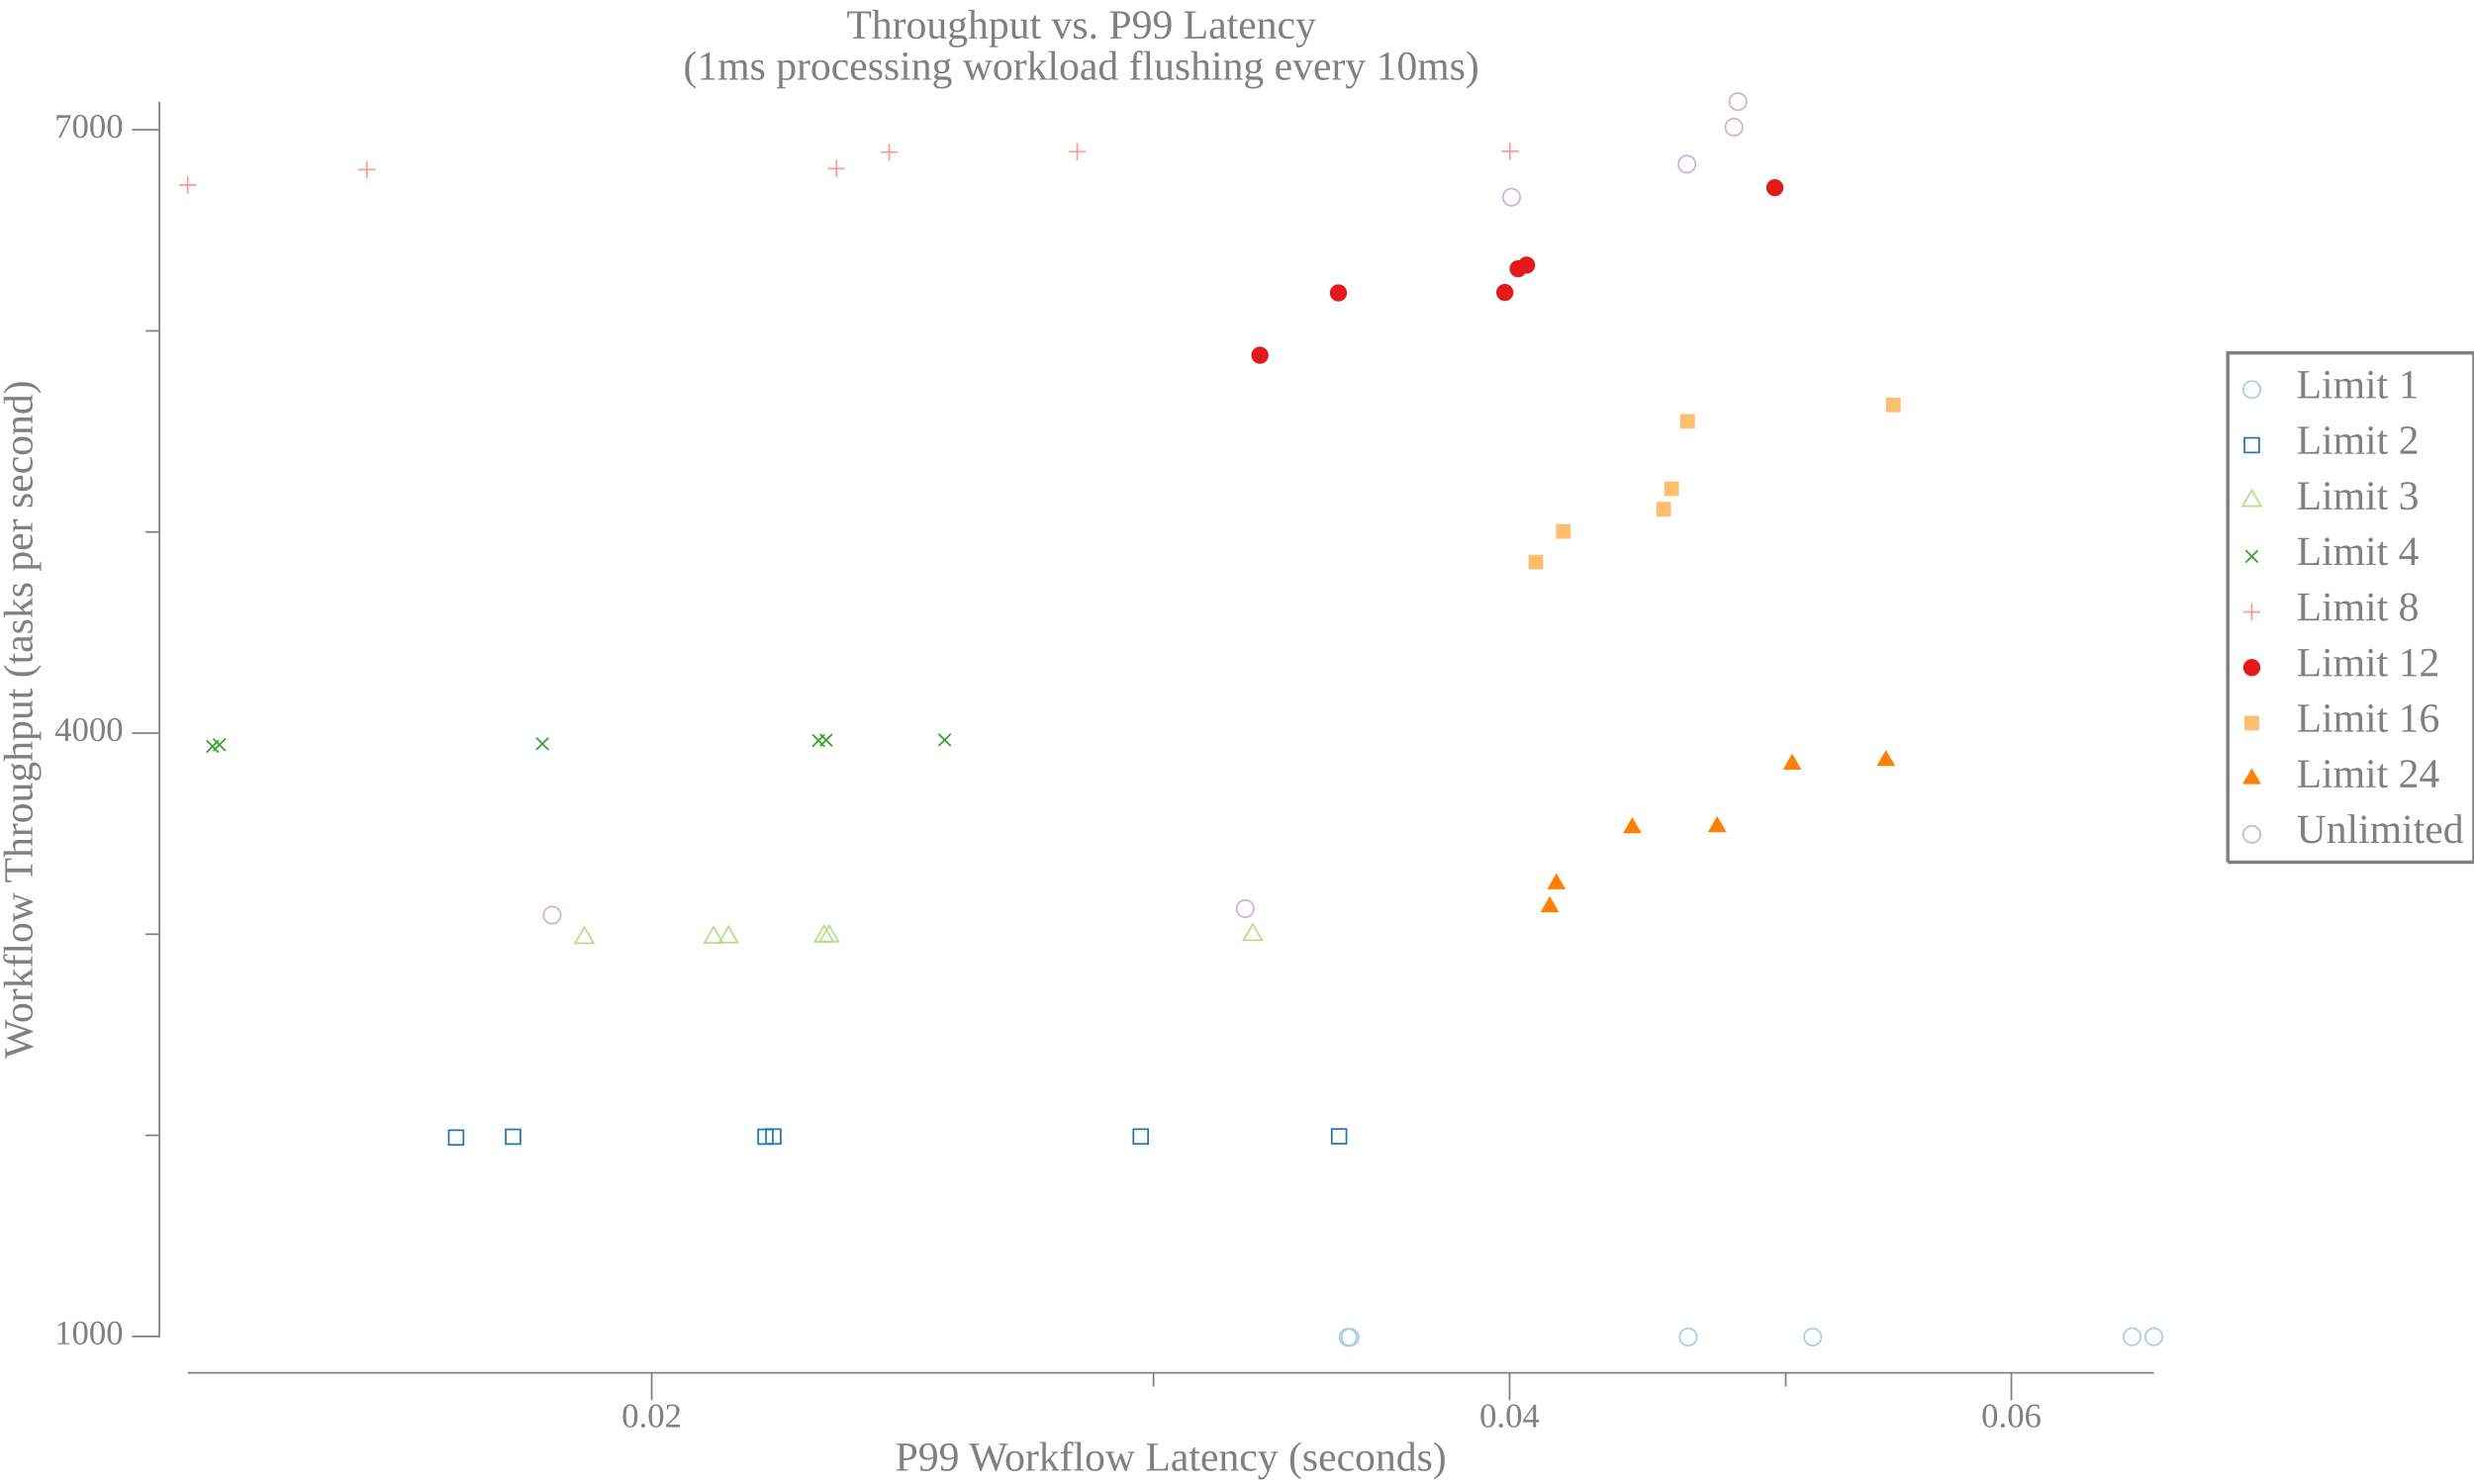
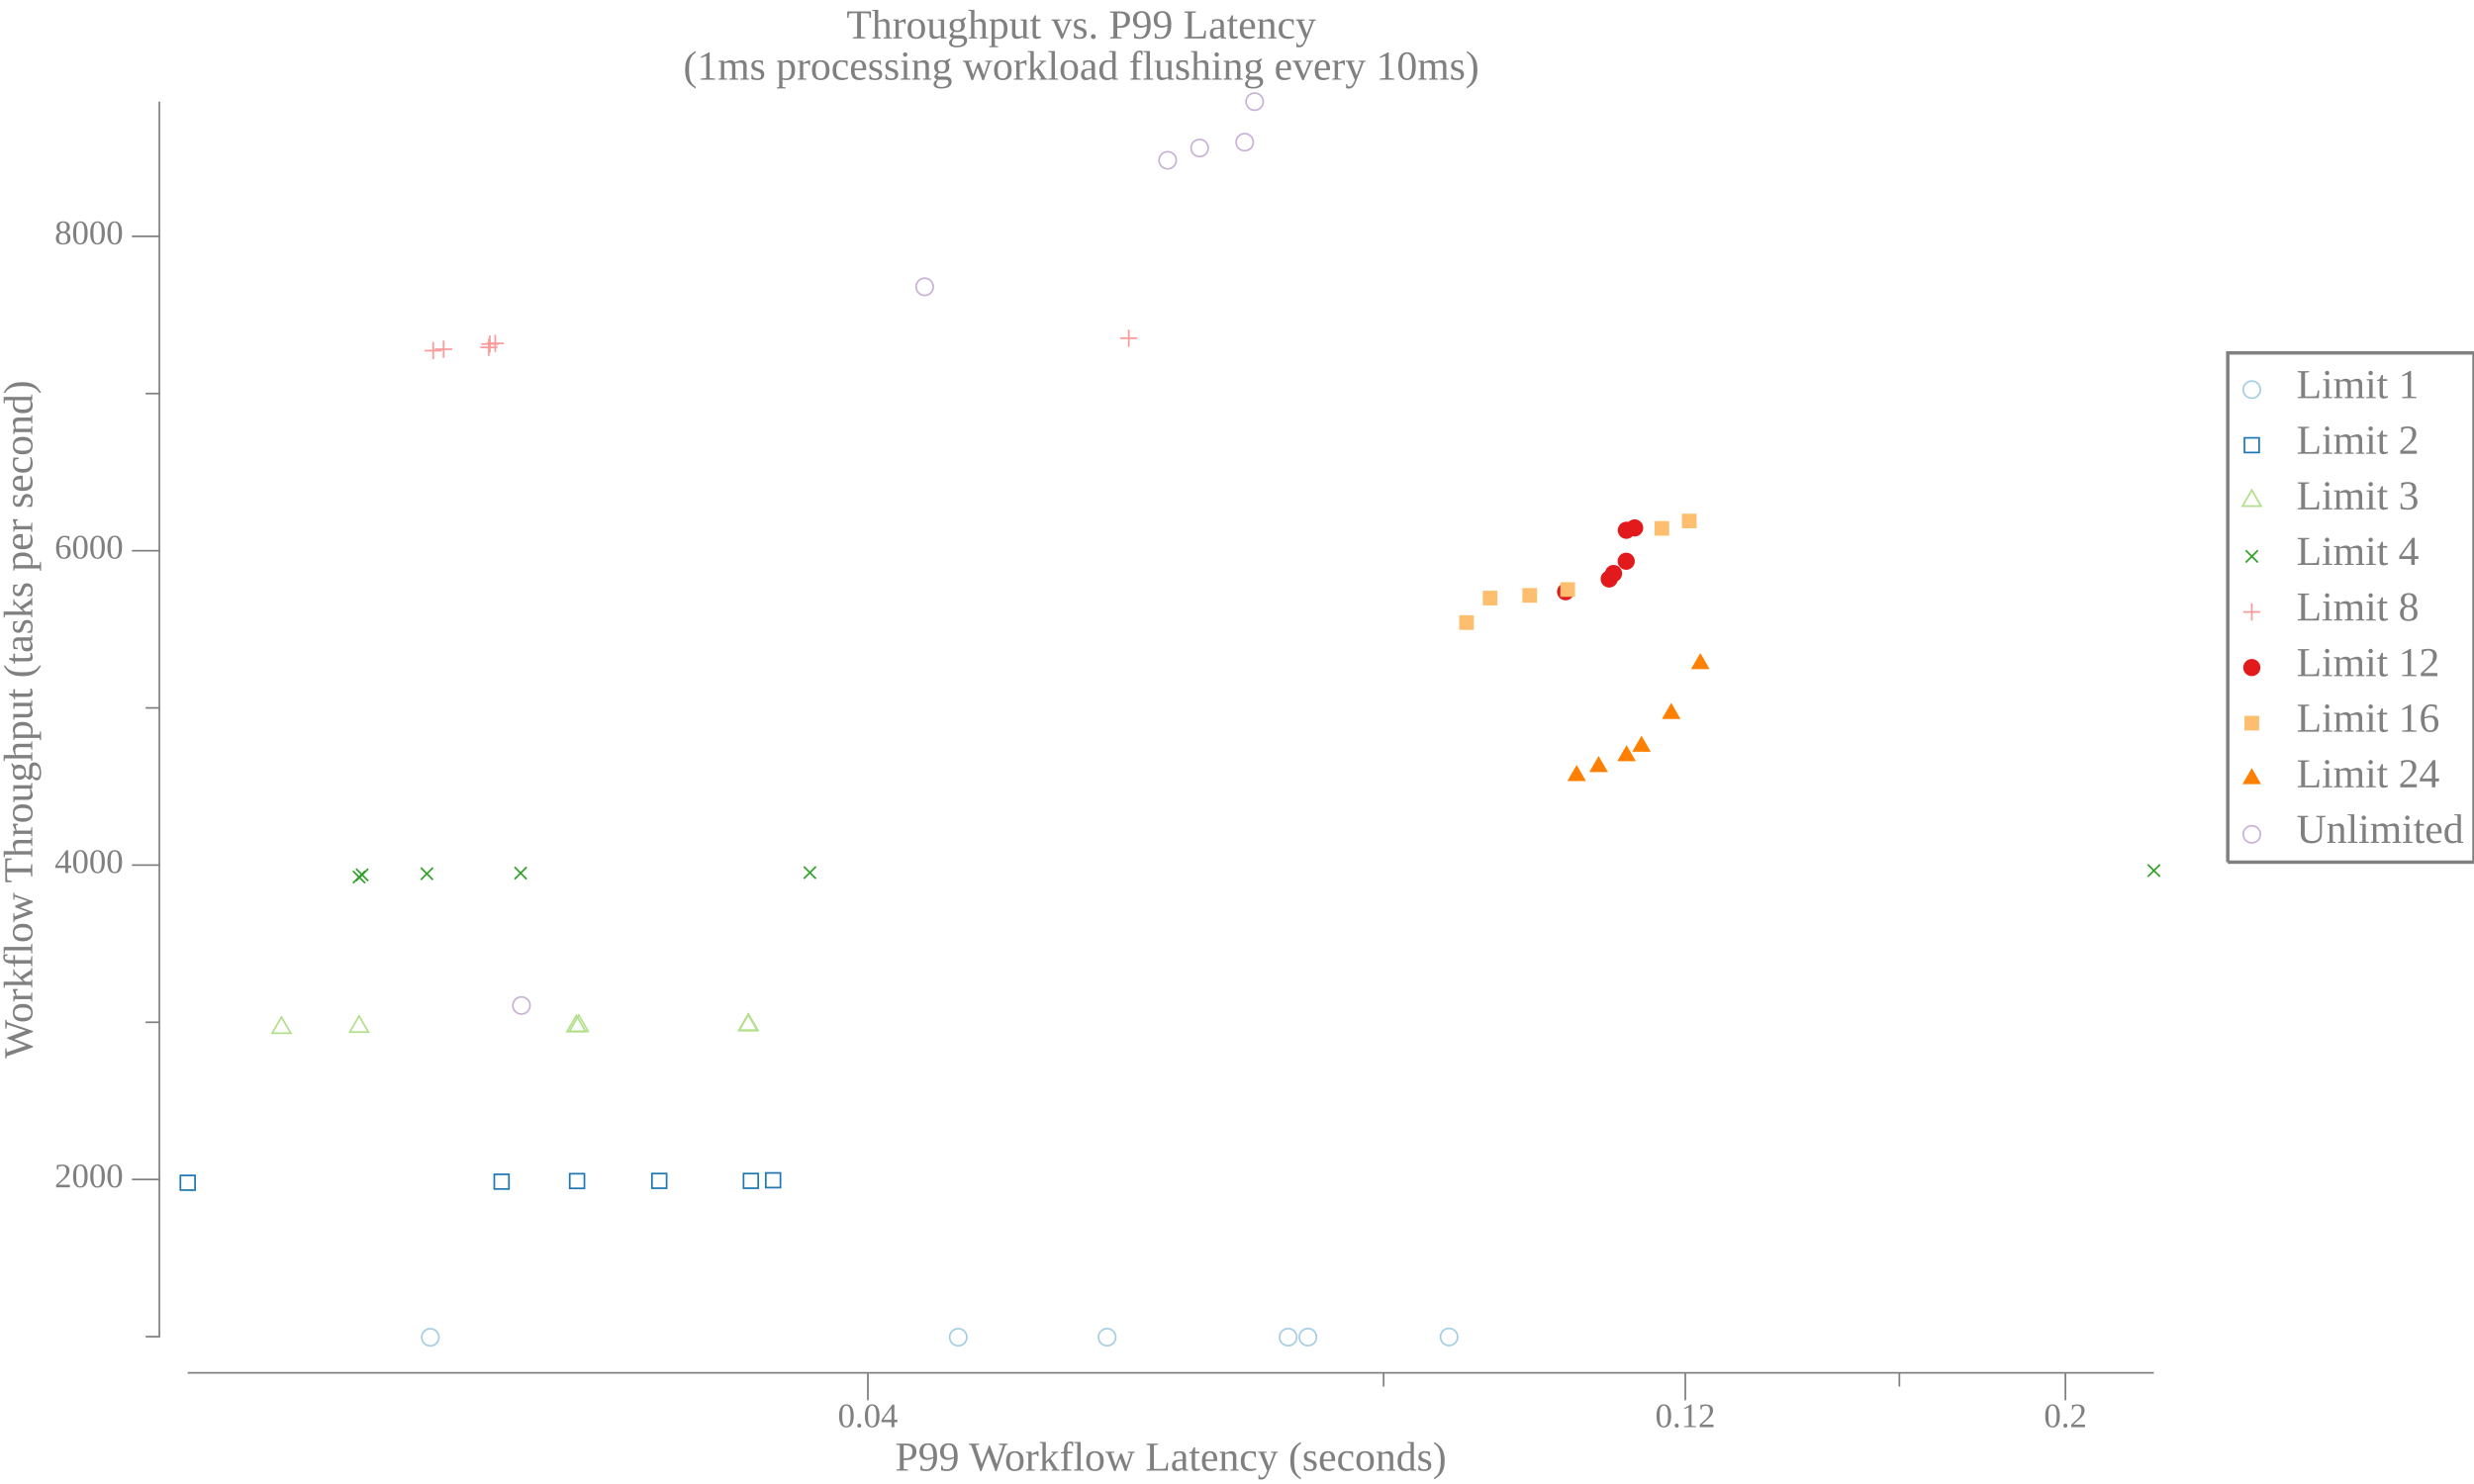
<svg xmlns="http://www.w3.org/2000/svg" width="720pt" height="432pt" viewBox="0 0 720 432">
  <g transform="scale(1, -1) translate(0, -432)">
    <path d="M657.84,318.58A2.5,2.5 0 1 1 652.84,318.58A2.5,2.5 0 1 1 657.84,318.58Z" style="fill:none;stroke:#A6CEE3;stroke-width:0.5" />
    <text x="668.34" y="-316.1" transform="scale(1, -1)" style="font-family:Liberation Serif;font-variant:normal;font-weight:normal;font-style:normal;font-size:12px;fill:#808080">Limit 1</text>
    <path d="M653.2,300.27L657.47,300.27L657.47,304.54L653.2,304.54Z" style="fill:none;stroke:#1F78B4;stroke-width:0.5" />
    <text x="668.34" y="-299.91" transform="scale(1, -1)" style="font-family:Liberation Serif;font-variant:normal;font-weight:normal;font-style:normal;font-size:12px;fill:#808080">Limit 2</text>
    <path d="M655.34,289.34L652.63,284.66L658.04,284.66Z" style="fill:none;stroke:#B2DF8A;stroke-width:0.5" />
    <text x="668.34" y="-283.73" transform="scale(1, -1)" style="font-family:Liberation Serif;font-variant:normal;font-weight:normal;font-style:normal;font-size:12px;fill:#808080">Limit 3</text>
    <path d="M653.57,268.27L657.11,271.8" style="fill:none;stroke:#33A02C;stroke-width:0.5" />
    <path d="M653.57,271.8L657.11,268.27" style="fill:none;stroke:#33A02C;stroke-width:0.5" />
    <text x="668.34" y="-267.55" transform="scale(1, -1)" style="font-family:Liberation Serif;font-variant:normal;font-weight:normal;font-style:normal;font-size:12px;fill:#808080">Limit 4</text>
    <path d="M655.34,256.35L655.34,251.35" style="fill:none;stroke:#FB9A99;stroke-width:0.5" />
    <path d="M652.84,253.85L657.84,253.85" style="fill:none;stroke:#FB9A99;stroke-width:0.5" />
    <text x="668.34" y="-251.36" transform="scale(1, -1)" style="font-family:Liberation Serif;font-variant:normal;font-weight:normal;font-style:normal;font-size:12px;fill:#808080">Limit 8</text>
    <path d="M657.84,237.67A2.5,2.5 0 1 1 652.84,237.67A2.5,2.5 0 1 1 657.84,237.67Z" style="fill:#E31A1C" />
    <text x="668.34" y="-235.18" transform="scale(1, -1)" style="font-family:Liberation Serif;font-variant:normal;font-weight:normal;font-style:normal;font-size:12px;fill:#808080">Limit 12</text>
    <path d="M653.2,219.35L657.47,219.35L657.47,223.62L653.2,223.62Z" style="fill:#FDBF6F" />
    <text x="668.34" y="-219" transform="scale(1, -1)" style="font-family:Liberation Serif;font-variant:normal;font-weight:normal;font-style:normal;font-size:12px;fill:#808080">Limit 16</text>
    <path d="M655.34,208.42L652.63,203.74L658.04,203.74Z" style="fill:#FF7F00" />
    <text x="668.34" y="-202.81" transform="scale(1, -1)" style="font-family:Liberation Serif;font-variant:normal;font-weight:normal;font-style:normal;font-size:12px;fill:#808080">Limit 24</text>
    <path d="M657.84,189.12A2.5,2.5 0 1 1 652.84,189.12A2.5,2.5 0 1 1 657.84,189.12Z" style="fill:none;stroke:#CAB2D6;stroke-width:0.5" />
    <text x="668.34" y="-186.63" transform="scale(1, -1)" style="font-family:Liberation Serif;font-variant:normal;font-weight:normal;font-style:normal;font-size:12px;fill:#808080">Unlimited</text>
    <path d="M648.34,181.02L648.34,329.27L720,329.27L720,181.02L648.34,181.02" style="fill:none;stroke:#808080" />
    <path d="M0,0L629.34,0L629.34,432L0,432Z" style="fill:#-8000000000000000-8000000000000000-8000000000000000;fill-opacity:0" />
    <text x="246.35" y="-420.81" transform="scale(1, -1)" style="font-family:Liberation Serif;font-variant:normal;font-weight:normal;font-style:normal;font-size:12px;fill:#808080">Throughput vs. P99 Latency</text>
    <text x="198.86" y="-408.81" transform="scale(1, -1)" style="font-family:Liberation Serif;font-variant:normal;font-weight:normal;font-style:normal;font-size:12px;fill:#808080">(1ms processing workload flushing every 10ms)</text>
    <text x="260.52" y="-3.902" transform="scale(1, -1)" style="font-family:Liberation Serif;font-variant:normal;font-weight:normal;font-style:normal;font-size:12px;fill:#808080">P99 Workflow Latency (seconds)</text>
-     <text x="180.92" y="-16.541" transform="scale(1, -1)" style="font-family:Liberation Serif;font-variant:normal;font-weight:normal;font-style:normal;font-size:10px;fill:#808080">0.02</text>
-     <text x="430.58" y="-16.541" transform="scale(1, -1)" style="font-family:Liberation Serif;font-variant:normal;font-weight:normal;font-style:normal;font-size:10px;fill:#808080">0.04</text>
-     <text x="576.62" y="-16.541" transform="scale(1, -1)" style="font-family:Liberation Serif;font-variant:normal;font-weight:normal;font-style:normal;font-size:10px;fill:#808080">0.06</text>
-     <path d="M189.67,24.363L189.67,32.363" style="fill:none;stroke:#808080;stroke-width:0.5" />
-     <path d="M439.33,24.363L439.33,32.363" style="fill:none;stroke:#808080;stroke-width:0.5" />
-     <path d="M585.37,24.363L585.37,32.363" style="fill:none;stroke:#808080;stroke-width:0.5" />
-     <path d="M335.71,28.363L335.71,32.363" style="fill:none;stroke:#808080;stroke-width:0.5" />
-     <path d="M519.7,28.363L519.7,32.363" style="fill:none;stroke:#808080;stroke-width:0.5" />
+     <text x="243.83" y="-16.541" transform="scale(1, -1)" style="font-family:Liberation Serif;font-variant:normal;font-weight:normal;font-style:normal;font-size:10px;fill:#808080">0.04</text>
+     <text x="481.72" y="-16.541" transform="scale(1, -1)" style="font-family:Liberation Serif;font-variant:normal;font-weight:normal;font-style:normal;font-size:10px;fill:#808080">0.12</text>
+     <text x="594.84" y="-16.541" transform="scale(1, -1)" style="font-family:Liberation Serif;font-variant:normal;font-weight:normal;font-style:normal;font-size:10px;fill:#808080">0.2</text>
+     <path d="M252.58,24.363L252.58,32.363" style="fill:none;stroke:#808080;stroke-width:0.5" />
+     <path d="M490.47,24.363L490.47,32.363" style="fill:none;stroke:#808080;stroke-width:0.5" />
+     <path d="M601.09,24.363L601.09,32.363" style="fill:none;stroke:#808080;stroke-width:0.5" />
+     <path d="M402.67,28.363L402.67,32.363" style="fill:none;stroke:#808080;stroke-width:0.5" />
+     <path d="M552.77,28.363L552.77,32.363" style="fill:none;stroke:#808080;stroke-width:0.5" />
    <path d="M54.635,32.363L626.84,32.363" style="fill:none;stroke:#808080;stroke-width:0.5" />
    <g transform="rotate(90)">
      <text x="123.84" y="9.387" transform="scale(1, -1)" style="font-family:Liberation Serif;font-variant:normal;font-weight:normal;font-style:normal;font-size:12px;fill:#808080">Workflow Throughput (tasks per second)</text>
    </g>
-     <text x="15.885" y="-40.676" transform="scale(1, -1)" style="font-family:Liberation Serif;font-variant:normal;font-weight:normal;font-style:normal;font-size:10px;fill:#808080">1000</text>
-     <text x="15.885" y="-216.3" transform="scale(1, -1)" style="font-family:Liberation Serif;font-variant:normal;font-weight:normal;font-style:normal;font-size:10px;fill:#808080">4000</text>
-     <text x="15.885" y="-391.93" transform="scale(1, -1)" style="font-family:Liberation Serif;font-variant:normal;font-weight:normal;font-style:normal;font-size:10px;fill:#808080">7000</text>
-     <path d="M38.385,42.961L46.385,42.961" style="fill:none;stroke:#808080;stroke-width:0.5" />
-     <path d="M38.385,218.59L46.385,218.59" style="fill:none;stroke:#808080;stroke-width:0.5" />
-     <path d="M38.385,394.22L46.385,394.22" style="fill:none;stroke:#808080;stroke-width:0.5" />
-     <path d="M42.385,101.5L46.385,101.5" style="fill:none;stroke:#808080;stroke-width:0.5" />
-     <path d="M42.385,160.05L46.385,160.05" style="fill:none;stroke:#808080;stroke-width:0.5" />
-     <path d="M42.385,277.13L46.385,277.13" style="fill:none;stroke:#808080;stroke-width:0.5" />
-     <path d="M42.385,335.67L46.385,335.67" style="fill:none;stroke:#808080;stroke-width:0.5" />
+     <text x="15.885" y="-86.365" transform="scale(1, -1)" style="font-family:Liberation Serif;font-variant:normal;font-weight:normal;font-style:normal;font-size:10px;fill:#808080">2000</text>
+     <text x="15.885" y="-177.88" transform="scale(1, -1)" style="font-family:Liberation Serif;font-variant:normal;font-weight:normal;font-style:normal;font-size:10px;fill:#808080">4000</text>
+     <text x="15.885" y="-269.4" transform="scale(1, -1)" style="font-family:Liberation Serif;font-variant:normal;font-weight:normal;font-style:normal;font-size:10px;fill:#808080">6000</text>
+     <text x="15.885" y="-360.91" transform="scale(1, -1)" style="font-family:Liberation Serif;font-variant:normal;font-weight:normal;font-style:normal;font-size:10px;fill:#808080">8000</text>
+     <path d="M38.385,88.65L46.385,88.65" style="fill:none;stroke:#808080;stroke-width:0.5" />
+     <path d="M38.385,180.17L46.385,180.17" style="fill:none;stroke:#808080;stroke-width:0.5" />
+     <path d="M38.385,271.68L46.385,271.68" style="fill:none;stroke:#808080;stroke-width:0.5" />
+     <path d="M38.385,363.2L46.385,363.2" style="fill:none;stroke:#808080;stroke-width:0.5" />
+     <path d="M42.385,42.892L46.385,42.892" style="fill:none;stroke:#808080;stroke-width:0.5" />
+     <path d="M42.385,134.41L46.385,134.41" style="fill:none;stroke:#808080;stroke-width:0.5" />
+     <path d="M42.385,225.92L46.385,225.92" style="fill:none;stroke:#808080;stroke-width:0.5" />
+     <path d="M42.385,317.44L46.385,317.44" style="fill:none;stroke:#808080;stroke-width:0.5" />
    <path d="M46.385,42.709L46.385,402.41" style="fill:none;stroke:#808080;stroke-width:0.5" />
-     <path d="M394.82,42.709A2.5,2.5 0 1 1 389.82,42.709A2.5,2.5 0 1 1 394.82,42.709Z" style="fill:none;stroke:#A6CEE3;stroke-width:0.5" />
-     <path d="M395.41,42.715A2.5,2.5 0 1 1 390.41,42.715A2.5,2.5 0 1 1 395.41,42.715Z" style="fill:none;stroke:#A6CEE3;stroke-width:0.5" />
-     <path d="M493.82,42.791A2.5,2.5 0 1 1 488.82,42.791A2.5,2.5 0 1 1 493.82,42.791Z" style="fill:none;stroke:#A6CEE3;stroke-width:0.5" />
-     <path d="M530.04,42.797A2.5,2.5 0 1 1 525.04,42.797A2.5,2.5 0 1 1 530.04,42.797Z" style="fill:none;stroke:#A6CEE3;stroke-width:0.5" />
-     <path d="M622.98,42.861A2.5,2.5 0 1 1 617.98,42.861A2.5,2.5 0 1 1 622.98,42.861Z" style="fill:none;stroke:#A6CEE3;stroke-width:0.5" />
-     <path d="M629.34,42.867A2.5,2.5 0 1 1 624.34,42.867A2.5,2.5 0 1 1 629.34,42.867Z" style="fill:none;stroke:#A6CEE3;stroke-width:0.5" />
-     <path d="M130.61,98.725L134.88,98.725L134.88,102.99L130.61,102.99Z" style="fill:none;stroke:#1F78B4;stroke-width:0.5" />
-     <path d="M147.19,98.96L151.46,98.96L151.46,103.23L147.19,103.23Z" style="fill:none;stroke:#1F78B4;stroke-width:0.5" />
-     <path d="M220.64,98.96L224.91,98.96L224.91,103.23L220.64,103.23Z" style="fill:none;stroke:#1F78B4;stroke-width:0.5" />
-     <path d="M222.93,99.018L227.2,99.018L227.2,103.29L222.93,103.29Z" style="fill:none;stroke:#1F78B4;stroke-width:0.5" />
-     <path d="M329.85,99.018L334.12,99.018L334.12,103.29L329.85,103.29Z" style="fill:none;stroke:#1F78B4;stroke-width:0.5" />
-     <path d="M387.58,99.077L391.84,99.077L391.84,103.34L387.58,103.34Z" style="fill:none;stroke:#1F78B4;stroke-width:0.5" />
-     <path d="M170.06,162.12L167.35,157.43L172.76,157.43Z" style="fill:none;stroke:#B2DF8A;stroke-width:0.5" />
-     <path d="M207.67,162.18L204.97,157.49L210.38,157.49Z" style="fill:none;stroke:#B2DF8A;stroke-width:0.5" />
-     <path d="M212.01,162.29L209.3,157.61L214.71,157.61Z" style="fill:none;stroke:#B2DF8A;stroke-width:0.5" />
-     <path d="M239.82,162.53L237.11,157.84L242.53,157.84Z" style="fill:none;stroke:#B2DF8A;stroke-width:0.5" />
-     <path d="M241.33,162.59L238.63,157.9L244.04,157.9Z" style="fill:none;stroke:#B2DF8A;stroke-width:0.5" />
-     <path d="M364.59,163L361.89,158.31L367.3,158.31Z" style="fill:none;stroke:#B2DF8A;stroke-width:0.5" />
-     <path d="M60.106,212.96L63.642,216.49" style="fill:none;stroke:#33A02C;stroke-width:0.5" />
-     <path d="M60.106,216.49L63.642,212.96" style="fill:none;stroke:#33A02C;stroke-width:0.5" />
-     <path d="M62.075,213.43L65.61,216.96" style="fill:none;stroke:#33A02C;stroke-width:0.5" />
-     <path d="M62.075,216.96L65.61,213.43" style="fill:none;stroke:#33A02C;stroke-width:0.5" />
-     <path d="M156.08,213.72L159.62,217.25" style="fill:none;stroke:#33A02C;stroke-width:0.5" />
-     <path d="M156.08,217.25L159.62,213.72" style="fill:none;stroke:#33A02C;stroke-width:0.5" />
-     <path d="M236.45,214.65L239.99,218.19" style="fill:none;stroke:#33A02C;stroke-width:0.5" />
-     <path d="M236.45,218.19L239.99,214.65" style="fill:none;stroke:#33A02C;stroke-width:0.5" />
-     <path d="M238.65,214.77L242.19,218.31" style="fill:none;stroke:#33A02C;stroke-width:0.5" />
-     <path d="M238.65,218.31L242.19,214.77" style="fill:none;stroke:#33A02C;stroke-width:0.5" />
-     <path d="M273.13,214.83L276.67,218.37" style="fill:none;stroke:#33A02C;stroke-width:0.5" />
-     <path d="M273.13,218.37L276.67,214.83" style="fill:none;stroke:#33A02C;stroke-width:0.5" />
-     <path d="M54.635,380.62L54.635,375.62" style="fill:none;stroke:#FB9A99;stroke-width:0.5" />
-     <path d="M52.135,378.12L57.135,378.12" style="fill:none;stroke:#FB9A99;stroke-width:0.5" />
-     <path d="M106.76,385.12L106.76,380.12" style="fill:none;stroke:#FB9A99;stroke-width:0.5" />
-     <path d="M104.26,382.62L109.26,382.62" style="fill:none;stroke:#FB9A99;stroke-width:0.5" />
-     <path d="M243.45,385.42L243.45,380.42" style="fill:none;stroke:#FB9A99;stroke-width:0.5" />
-     <path d="M240.95,382.92L245.95,382.92" style="fill:none;stroke:#FB9A99;stroke-width:0.5" />
-     <path d="M258.78,390.22L258.78,385.22" style="fill:none;stroke:#FB9A99;stroke-width:0.5" />
-     <path d="M256.28,387.72L261.28,387.72" style="fill:none;stroke:#FB9A99;stroke-width:0.5" />
-     <path d="M313.5,390.34L313.5,385.34" style="fill:none;stroke:#FB9A99;stroke-width:0.5" />
-     <path d="M311,387.84L316,387.84" style="fill:none;stroke:#FB9A99;stroke-width:0.5" />
-     <path d="M439.43,390.45L439.43,385.45" style="fill:none;stroke:#FB9A99;stroke-width:0.5" />
-     <path d="M436.93,387.95L441.93,387.95" style="fill:none;stroke:#FB9A99;stroke-width:0.5" />
-     <path d="M369.17,328.59A2.5,2.5 0 1 1 364.17,328.59A2.5,2.5 0 1 1 369.17,328.59Z" style="fill:#E31A1C" />
-     <path d="M392.01,346.74A2.5,2.5 0 1 1 387.01,346.74A2.5,2.5 0 1 1 392.01,346.74Z" style="fill:#E31A1C" />
-     <path d="M440.45,346.86A2.5,2.5 0 1 1 435.45,346.86A2.5,2.5 0 1 1 440.45,346.86Z" style="fill:#E31A1C" />
-     <path d="M444.31,353.76A2.5,2.5 0 1 1 439.31,353.76A2.5,2.5 0 1 1 444.31,353.76Z" style="fill:#E31A1C" />
-     <path d="M446.77,354.82A2.5,2.5 0 1 1 441.77,354.82A2.5,2.5 0 1 1 446.77,354.82Z" style="fill:#E31A1C" />
-     <path d="M519.03,377.36A2.5,2.5 0 1 1 514.03,377.36A2.5,2.5 0 1 1 519.03,377.36Z" style="fill:#E31A1C" />
-     <path d="M444.83,266.22L449.1,266.22L449.1,270.48L444.83,270.48Z" style="fill:#FDBF6F" />
-     <path d="M452.85,275.17L457.12,275.17L457.12,279.44L452.85,279.44Z" style="fill:#FDBF6F" />
-     <path d="M482.03,281.61L486.3,281.61L486.3,285.88L482.03,285.88Z" style="fill:#FDBF6F" />
-     <path d="M484.36,287.58L488.62,287.58L488.62,291.85L484.36,291.85Z" style="fill:#FDBF6F" />
-     <path d="M489,307.2L493.26,307.2L493.26,311.46L489,311.46Z" style="fill:#FDBF6F" />
-     <path d="M548.88,312L553.15,312L553.15,316.26L548.88,316.26Z" style="fill:#FDBF6F" />
-     <path d="M451.01,171.13L448.3,166.45L453.72,166.45Z" style="fill:#FF7F00" />
-     <path d="M452.95,177.81L450.25,173.12L455.66,173.12Z" style="fill:#FF7F00" />
-     <path d="M475.03,194.14L472.33,189.45L477.74,189.45Z" style="fill:#FF7F00" />
-     <path d="M499.75,194.43L497.05,189.75L502.46,189.75Z" style="fill:#FF7F00" />
-     <path d="M521.58,212.64L518.88,207.95L524.29,207.95Z" style="fill:#FF7F00" />
-     <path d="M548.86,213.69L546.16,209.01L551.57,209.01Z" style="fill:#FF7F00" />
-     <path d="M163.18,165.61A2.5,2.5 0 1 1 158.18,165.61A2.5,2.5 0 1 1 163.18,165.61Z" style="fill:none;stroke:#CAB2D6;stroke-width:0.5" />
-     <path d="M364.9,167.48A2.5,2.5 0 1 1 359.9,167.48A2.5,2.5 0 1 1 364.9,167.48Z" style="fill:none;stroke:#CAB2D6;stroke-width:0.5" />
-     <path d="M442.39,374.6A2.5,2.5 0 1 1 437.39,374.6A2.5,2.5 0 1 1 442.39,374.6Z" style="fill:none;stroke:#CAB2D6;stroke-width:0.5" />
-     <path d="M493.44,384.21A2.5,2.5 0 1 1 488.44,384.21A2.5,2.5 0 1 1 493.44,384.21Z" style="fill:none;stroke:#CAB2D6;stroke-width:0.5" />
-     <path d="M507.12,394.98A2.5,2.5 0 1 1 502.12,394.98A2.5,2.5 0 1 1 507.12,394.98Z" style="fill:none;stroke:#CAB2D6;stroke-width:0.5" />
-     <path d="M508.29,402.41A2.5,2.5 0 1 1 503.29,402.41A2.5,2.5 0 1 1 508.29,402.41Z" style="fill:none;stroke:#CAB2D6;stroke-width:0.5" />
+     <path d="M127.73,42.709A2.5,2.5 0 1 1 122.73,42.709A2.5,2.5 0 1 1 127.73,42.709Z" style="fill:none;stroke:#A6CEE3;stroke-width:0.5" />
+     <path d="M281.37,42.727A2.5,2.5 0 1 1 276.37,42.727A2.5,2.5 0 1 1 281.37,42.727Z" style="fill:none;stroke:#A6CEE3;stroke-width:0.5" />
+     <path d="M324.7,42.741A2.5,2.5 0 1 1 319.7,42.741A2.5,2.5 0 1 1 324.7,42.741Z" style="fill:none;stroke:#A6CEE3;stroke-width:0.5" />
+     <path d="M377.38,42.75A2.5,2.5 0 1 1 372.38,42.75A2.5,2.5 0 1 1 377.38,42.75Z" style="fill:none;stroke:#A6CEE3;stroke-width:0.5" />
+     <path d="M383.14,42.759A2.5,2.5 0 1 1 378.14,42.759A2.5,2.5 0 1 1 383.14,42.759Z" style="fill:none;stroke:#A6CEE3;stroke-width:0.5" />
+     <path d="M424.21,42.805A2.5,2.5 0 1 1 419.21,42.805A2.5,2.5 0 1 1 424.21,42.805Z" style="fill:none;stroke:#A6CEE3;stroke-width:0.5" />
+     <path d="M52.501,85.555L56.769,85.555L56.769,89.823L52.501,89.823Z" style="fill:none;stroke:#1F78B4;stroke-width:0.5" />
+     <path d="M143.85,85.875L148.12,85.875L148.12,90.143L143.85,90.143Z" style="fill:none;stroke:#1F78B4;stroke-width:0.5" />
+     <path d="M165.81,86.058L170.08,86.058L170.08,90.326L165.81,90.326Z" style="fill:none;stroke:#1F78B4;stroke-width:0.5" />
+     <path d="M189.73,86.104L194,86.104L194,90.372L189.73,90.372Z" style="fill:none;stroke:#1F78B4;stroke-width:0.5" />
+     <path d="M216.39,86.104L220.66,86.104L220.66,90.372L216.39,90.372Z" style="fill:none;stroke:#1F78B4;stroke-width:0.5" />
+     <path d="M222.86,86.287L227.13,86.287L227.13,90.555L222.86,90.555Z" style="fill:none;stroke:#1F78B4;stroke-width:0.5" />
+     <path d="M81.918,135.93L79.211,131.24L84.624,131.24Z" style="fill:none;stroke:#B2DF8A;stroke-width:0.5" />
+     <path d="M104.51,136.25L101.8,131.56L107.22,131.56Z" style="fill:none;stroke:#B2DF8A;stroke-width:0.5" />
+     <path d="M167.73,136.39L165.02,131.7L170.43,131.7Z" style="fill:none;stroke:#B2DF8A;stroke-width:0.5" />
+     <path d="M168.45,136.48L165.74,131.79L171.16,131.79Z" style="fill:none;stroke:#B2DF8A;stroke-width:0.5" />
+     <path d="M217.74,136.66L215.03,131.98L220.44,131.98Z" style="fill:none;stroke:#B2DF8A;stroke-width:0.5" />
+     <path d="M217.82,136.8L215.12,132.11L220.53,132.11Z" style="fill:none;stroke:#B2DF8A;stroke-width:0.5" />
+     <path d="M102.73,174.92L106.26,178.46" style="fill:none;stroke:#33A02C;stroke-width:0.5" />
+     <path d="M102.73,178.46L106.26,174.92" style="fill:none;stroke:#33A02C;stroke-width:0.5" />
+     <path d="M103.62,175.56L107.16,179.1" style="fill:none;stroke:#33A02C;stroke-width:0.5" />
+     <path d="M103.62,179.1L107.16,175.56" style="fill:none;stroke:#33A02C;stroke-width:0.5" />
+     <path d="M122.47,175.88L126,179.42" style="fill:none;stroke:#33A02C;stroke-width:0.5" />
+     <path d="M122.47,179.42L126,175.88" style="fill:none;stroke:#33A02C;stroke-width:0.5" />
+     <path d="M149.74,176.06L153.27,179.6" style="fill:none;stroke:#33A02C;stroke-width:0.5" />
+     <path d="M149.74,179.6L153.27,176.06" style="fill:none;stroke:#33A02C;stroke-width:0.5" />
+     <path d="M233.93,176.2L237.47,179.74" style="fill:none;stroke:#33A02C;stroke-width:0.5" />
+     <path d="M233.93,179.74L237.47,176.2" style="fill:none;stroke:#33A02C;stroke-width:0.5" />
+     <path d="M625.07,176.8L628.61,180.33" style="fill:none;stroke:#33A02C;stroke-width:0.5" />
+     <path d="M625.07,180.33L628.61,176.8" style="fill:none;stroke:#33A02C;stroke-width:0.5" />
+     <path d="M126.08,332.43L126.08,327.43" style="fill:none;stroke:#FB9A99;stroke-width:0.5" />
+     <path d="M123.58,329.93L128.58,329.93" style="fill:none;stroke:#FB9A99;stroke-width:0.5" />
+     <path d="M129.1,332.84L129.1,327.84" style="fill:none;stroke:#FB9A99;stroke-width:0.5" />
+     <path d="M126.6,330.34L131.6,330.34" style="fill:none;stroke:#FB9A99;stroke-width:0.5" />
+     <path d="M142.26,333.39L142.26,328.39" style="fill:none;stroke:#FB9A99;stroke-width:0.5" />
+     <path d="M139.76,330.89L144.76,330.89" style="fill:none;stroke:#FB9A99;stroke-width:0.5" />
+     <path d="M142.56,334.35L142.56,329.35" style="fill:none;stroke:#FB9A99;stroke-width:0.5" />
+     <path d="M140.06,331.85L145.06,331.85" style="fill:none;stroke:#FB9A99;stroke-width:0.5" />
+     <path d="M144.13,334.54L144.13,329.54" style="fill:none;stroke:#FB9A99;stroke-width:0.5" />
+     <path d="M141.63,332.04L146.63,332.04" style="fill:none;stroke:#FB9A99;stroke-width:0.5" />
+     <path d="M328.51,336.05L328.51,331.05" style="fill:none;stroke:#FB9A99;stroke-width:0.5" />
+     <path d="M326.01,333.55L331.01,333.55" style="fill:none;stroke:#FB9A99;stroke-width:0.5" />
+     <path d="M458.13,259.74A2.5,2.5 0 1 1 453.13,259.74A2.5,2.5 0 1 1 458.13,259.74Z" style="fill:#E31A1C" />
+     <path d="M470.82,263.45A2.5,2.5 0 1 1 465.82,263.45A2.5,2.5 0 1 1 470.82,263.45Z" style="fill:#E31A1C" />
+     <path d="M472.09,265.05A2.5,2.5 0 1 1 467.09,265.05A2.5,2.5 0 1 1 472.09,265.05Z" style="fill:#E31A1C" />
+     <path d="M475.77,268.62A2.5,2.5 0 1 1 470.77,268.62A2.5,2.5 0 1 1 475.77,268.62Z" style="fill:#E31A1C" />
+     <path d="M475.81,277.63A2.5,2.5 0 1 1 470.81,277.63A2.5,2.5 0 1 1 475.81,277.63Z" style="fill:#E31A1C" />
+     <path d="M478.23,278.32A2.5,2.5 0 1 1 473.23,278.32A2.5,2.5 0 1 1 478.23,278.32Z" style="fill:#E31A1C" />
+     <path d="M424.66,248.64L428.93,248.64L428.93,252.9L424.66,252.9Z" style="fill:#FDBF6F" />
+     <path d="M431.53,255.77L435.79,255.77L435.79,260.04L431.53,260.04Z" style="fill:#FDBF6F" />
+     <path d="M443.05,256.55L447.32,256.55L447.32,260.82L443.05,260.82Z" style="fill:#FDBF6F" />
+     <path d="M454.1,258.25L458.36,258.25L458.36,262.51L454.1,262.51Z" style="fill:#FDBF6F" />
+     <path d="M481.52,276.05L485.79,276.05L485.79,280.31L481.52,280.31Z" style="fill:#FDBF6F" />
+     <path d="M489.48,278.2L493.75,278.2L493.75,282.46L489.48,282.46Z" style="fill:#FDBF6F" />
+     <path d="M458.85,209.33L456.14,204.64L461.56,204.64Z" style="fill:#FF7F00" />
+     <path d="M465.24,211.94L462.53,207.25L467.95,207.25Z" style="fill:#FF7F00" />
+     <path d="M473.37,215.09L470.67,210.41L476.08,210.41Z" style="fill:#FF7F00" />
+     <path d="M477.72,217.84L475.01,213.15L480.42,213.15Z" style="fill:#FF7F00" />
+     <path d="M486.38,227.4L483.67,222.71L489.08,222.71Z" style="fill:#FF7F00" />
+     <path d="M494.84,241.91L492.13,237.22L497.55,237.22Z" style="fill:#FF7F00" />
+     <path d="M154.25,139.3A2.5,2.5 0 1 1 149.25,139.3A2.5,2.5 0 1 1 154.25,139.3Z" style="fill:none;stroke:#CAB2D6;stroke-width:0.5" />
+     <path d="M271.61,348.51A2.5,2.5 0 1 1 266.61,348.51A2.5,2.5 0 1 1 271.61,348.51Z" style="fill:none;stroke:#CAB2D6;stroke-width:0.5" />
+     <path d="M342.32,385.34A2.5,2.5 0 1 1 337.32,385.34A2.5,2.5 0 1 1 342.32,385.34Z" style="fill:none;stroke:#CAB2D6;stroke-width:0.5" />
+     <path d="M351.62,388.91A2.5,2.5 0 1 1 346.62,388.91A2.5,2.5 0 1 1 351.62,388.91Z" style="fill:none;stroke:#CAB2D6;stroke-width:0.5" />
+     <path d="M364.74,390.61A2.5,2.5 0 1 1 359.74,390.61A2.5,2.5 0 1 1 364.74,390.61Z" style="fill:none;stroke:#CAB2D6;stroke-width:0.5" />
+     <path d="M367.64,402.41A2.5,2.5 0 1 1 362.64,402.41A2.5,2.5 0 1 1 367.64,402.41Z" style="fill:none;stroke:#CAB2D6;stroke-width:0.5" />
  </g>
</svg>
